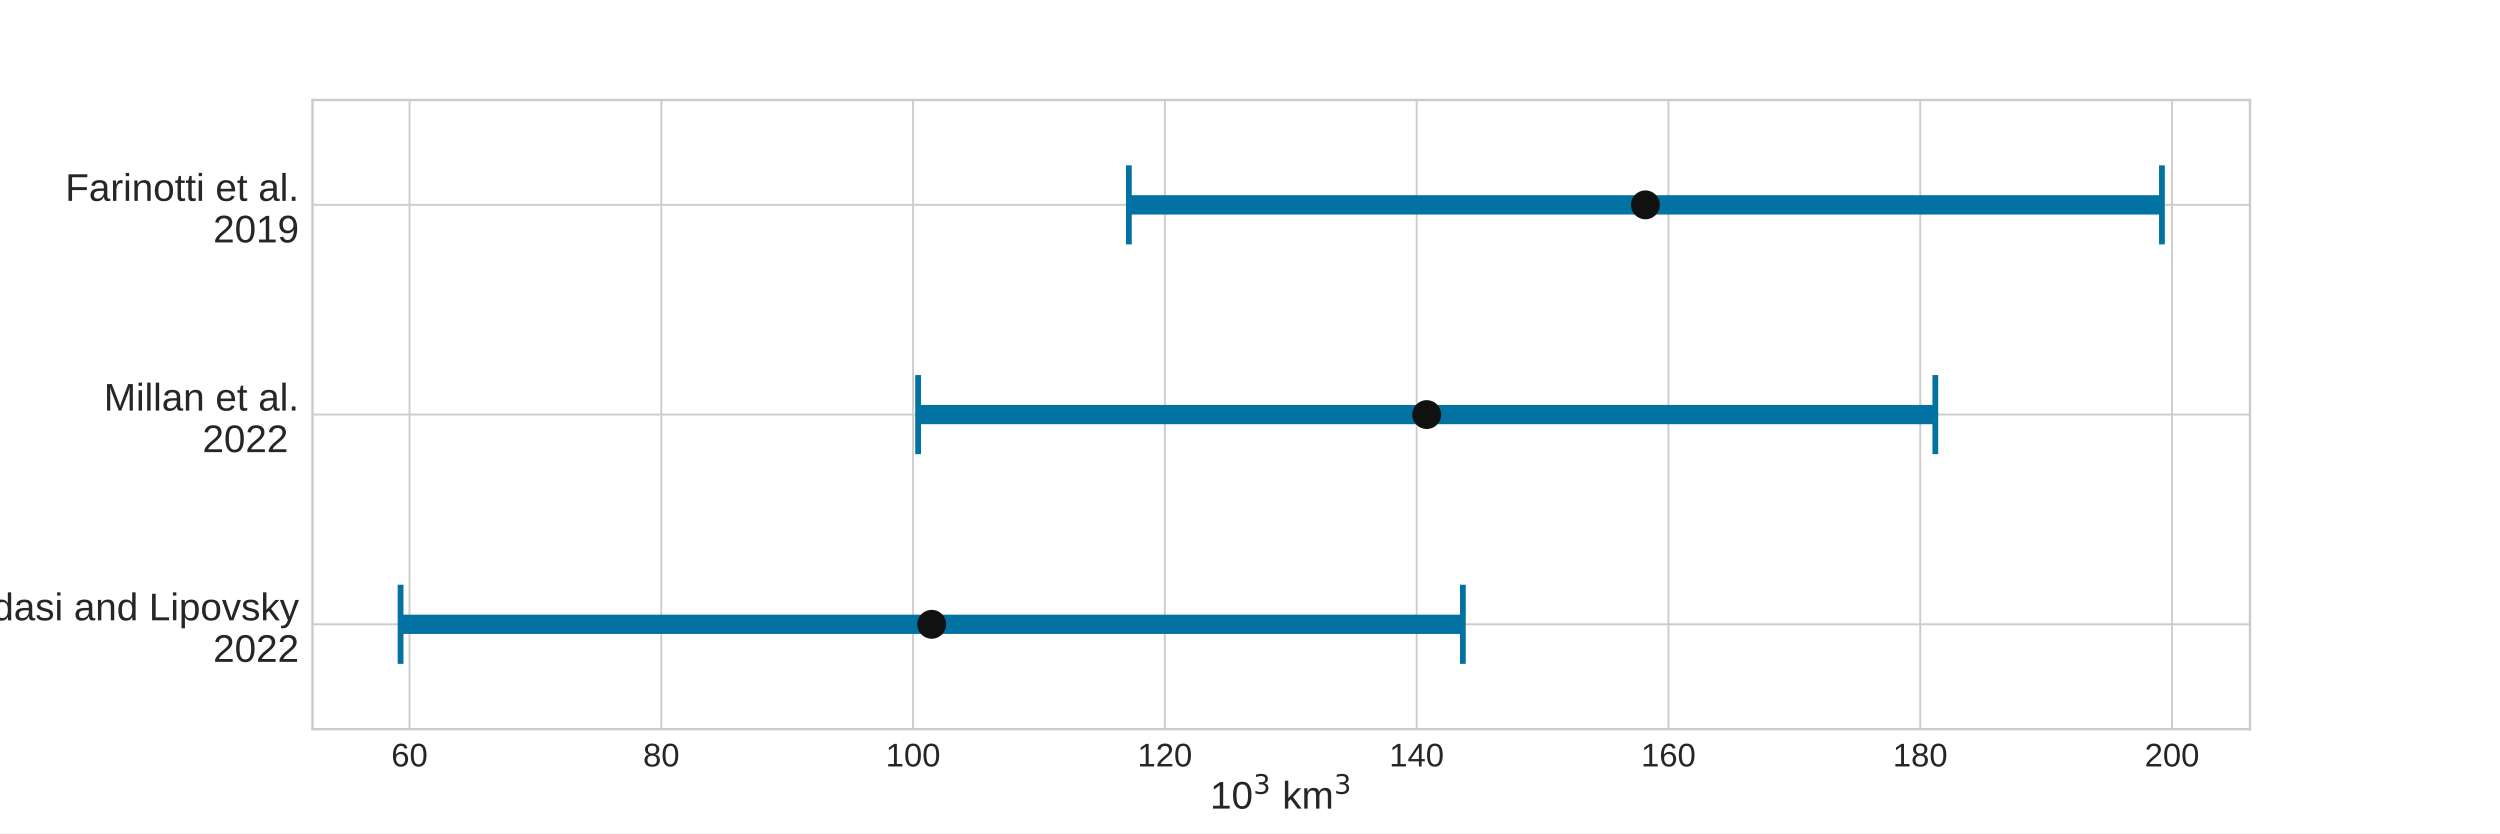
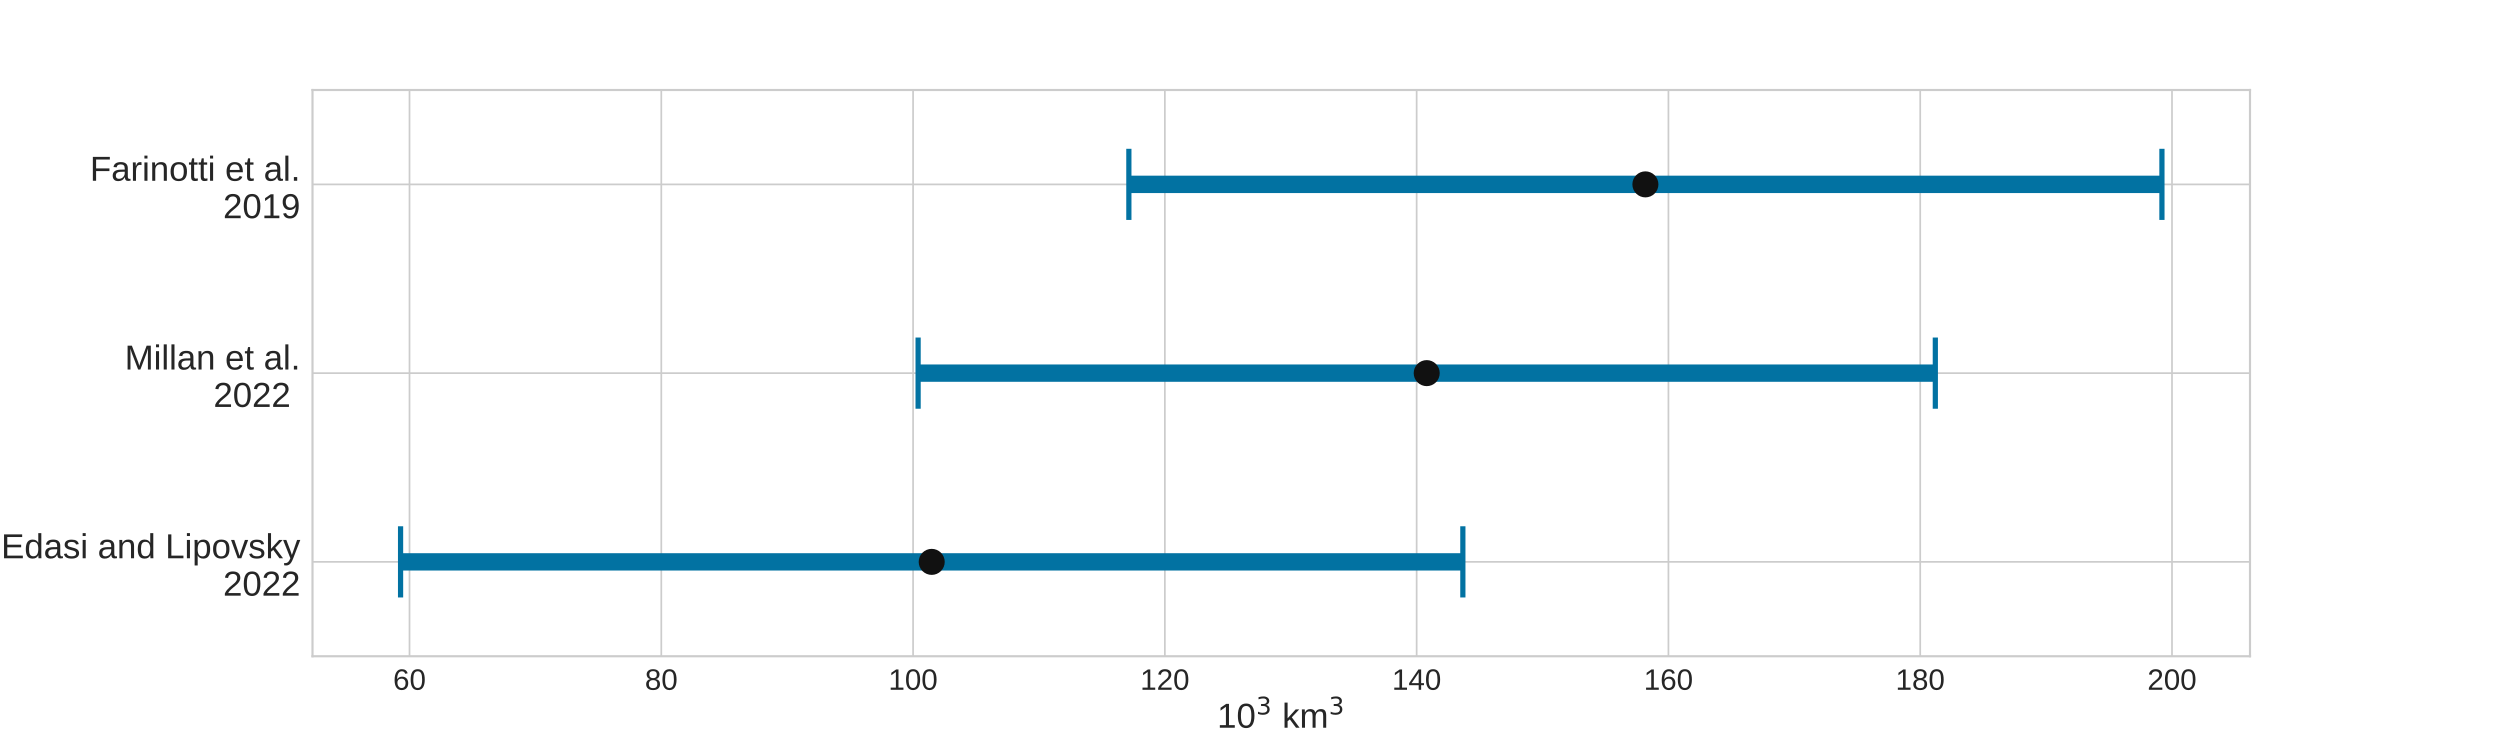
- <svg xmlns="http://www.w3.org/2000/svg" xmlns:xlink="http://www.w3.org/1999/xlink" width="1296pt" height="432pt" viewBox="0 0 1296 432" version="1.1">
+ <svg xmlns="http://www.w3.org/2000/svg" xmlns:xlink="http://www.w3.org/1999/xlink" width="1440pt" height="432pt" viewBox="0 0 1440 432" version="1.1">
  <defs>
    <style type="text/css">*{stroke-linejoin: round; stroke-linecap: butt}</style>
  </defs>
  <g id="figure_1">
    <g id="patch_1">
-       <path d="M 0 432  L 1296 432  L 1296 0  L 0 0  z " style="fill: #ffffff" />
+       <path d="M 0 432  L 1440 432  L 1440 0  L 0 0  z " style="fill: #ffffff" />
    </g>
    <g id="axes_1">
      <g id="patch_2">
-         <path d="M 162 378  L 1166.4 378  L 1166.4 51.84  L 162 51.84  z " style="fill: #ffffff" />
+         <path d="M 180 378  L 1296 378  L 1296 51.84  L 180 51.84  z " style="fill: #ffffff" />
      </g>
      <g id="matplotlib.axis_1">
        <g id="xtick_1">
          <g id="line2d_1">
-             <path d="M 212.288 378  L 212.288 51.84  " clip-path="url(#pfb6edce434)" style="fill: none; stroke: #cccccc; stroke-linecap: round" />
+             <path d="M 235.876 378  L 235.876 51.84  " clip-path="url(#p23a6b454d6)" style="fill: none; stroke: #cccccc; stroke-linecap: round" />
          </g>
          <g id="line2d_2" />
          <g id="text_1">
-             <g style="fill: #262626" transform="translate(202.8346 397.3197)scale(0.17 -0.17)">
+             <g style="fill: #262626" transform="translate(226.4222 397.3197)scale(0.17 -0.17)">
              <defs>
                <path id="LiberationSans-36" d="M 3278 1441  Q 3278 744 2900 340  Q 2522 -63 1856 -63  Q 1113 -63 719 490  Q 325 1044 325 2100  Q 325 3244 734 3856  Q 1144 4469 1900 4469  Q 2897 4469 3156 3572  L 2619 3475  Q 2453 4013 1894 4013  Q 1413 4013 1148 3564  Q 884 3116 884 2266  Q 1038 2550 1316 2698  Q 1594 2847 1953 2847  Q 2563 2847 2920 2465  Q 3278 2084 3278 1441  z M 2706 1416  Q 2706 1894 2472 2153  Q 2238 2413 1819 2413  Q 1425 2413 1183 2183  Q 941 1953 941 1550  Q 941 1041 1192 716  Q 1444 391 1838 391  Q 2244 391 2475 664  Q 2706 938 2706 1416  z " transform="scale(0.015625)" />
                <path id="LiberationSans-30" d="M 3309 2203  Q 3309 1100 2920 518  Q 2531 -63 1772 -63  Q 1013 -63 631 515  Q 250 1094 250 2203  Q 250 3338 620 3903  Q 991 4469 1791 4469  Q 2569 4469 2939 3897  Q 3309 3325 3309 2203  z M 2738 2203  Q 2738 3156 2517 3584  Q 2297 4013 1791 4013  Q 1272 4013 1045 3591  Q 819 3169 819 2203  Q 819 1266 1048 831  Q 1278 397 1778 397  Q 2275 397 2506 840  Q 2738 1284 2738 2203  z " transform="scale(0.015625)" />
              </defs>
              <use xlink:href="#LiberationSans-36" />
              <use xlink:href="#LiberationSans-30" x="55.615" />
            </g>
          </g>
        </g>
        <g id="xtick_2">
          <g id="line2d_3">
-             <path d="M 342.814 378  L 342.814 51.84  " clip-path="url(#pfb6edce434)" style="fill: none; stroke: #cccccc; stroke-linecap: round" />
+             <path d="M 380.904 378  L 380.904 51.84  " clip-path="url(#p23a6b454d6)" style="fill: none; stroke: #cccccc; stroke-linecap: round" />
          </g>
          <g id="line2d_4" />
          <g id="text_2">
-             <g style="fill: #262626" transform="translate(333.3601 397.3197)scale(0.17 -0.17)">
+             <g style="fill: #262626" transform="translate(371.4505 397.3197)scale(0.17 -0.17)">
              <defs>
                <path id="LiberationSans-38" d="M 3281 1228  Q 3281 619 2893 278  Q 2506 -63 1781 -63  Q 1075 -63 676 271  Q 278 606 278 1222  Q 278 1653 525 1947  Q 772 2241 1156 2303  L 1156 2316  Q 797 2400 589 2681  Q 381 2963 381 3341  Q 381 3844 757 4156  Q 1134 4469 1769 4469  Q 2419 4469 2795 4162  Q 3172 3856 3172 3334  Q 3172 2956 2962 2675  Q 2753 2394 2391 2322  L 2391 2309  Q 2813 2241 3047 1952  Q 3281 1663 3281 1228  z M 2588 3303  Q 2588 4050 1769 4050  Q 1372 4050 1164 3862  Q 956 3675 956 3303  Q 956 2925 1170 2726  Q 1384 2528 1775 2528  Q 2172 2528 2380 2711  Q 2588 2894 2588 3303  z M 2697 1281  Q 2697 1691 2453 1898  Q 2209 2106 1769 2106  Q 1341 2106 1100 1882  Q 859 1659 859 1269  Q 859 359 1788 359  Q 2247 359 2472 579  Q 2697 800 2697 1281  z " transform="scale(0.015625)" />
              </defs>
              <use xlink:href="#LiberationSans-38" />
              <use xlink:href="#LiberationSans-30" x="55.615" />
            </g>
          </g>
        </g>
        <g id="xtick_3">
          <g id="line2d_5">
-             <path d="M 473.339 378  L 473.339 51.84  " clip-path="url(#pfb6edce434)" style="fill: none; stroke: #cccccc; stroke-linecap: round" />
+             <path d="M 525.932 378  L 525.932 51.84  " clip-path="url(#p23a6b454d6)" style="fill: none; stroke: #cccccc; stroke-linecap: round" />
          </g>
          <g id="line2d_6" />
          <g id="text_3">
-             <g style="fill: #262626" transform="translate(459.1587 397.3197)scale(0.17 -0.17)">
+             <g style="fill: #262626" transform="translate(511.752 397.3197)scale(0.17 -0.17)">
              <defs>
                <path id="LiberationSans-31" d="M 488 0  L 488 478  L 1609 478  L 1609 3866  L 616 3156  L 616 3688  L 1656 4403  L 2175 4403  L 2175 478  L 3247 478  L 3247 0  L 488 0  z " transform="scale(0.015625)" />
              </defs>
              <use xlink:href="#LiberationSans-31" />
              <use xlink:href="#LiberationSans-30" x="55.615" />
              <use xlink:href="#LiberationSans-30" x="111.23" />
            </g>
          </g>
        </g>
        <g id="xtick_4">
          <g id="line2d_7">
-             <path d="M 603.865 378  L 603.865 51.84  " clip-path="url(#pfb6edce434)" style="fill: none; stroke: #cccccc; stroke-linecap: round" />
+             <path d="M 670.961 378  L 670.961 51.84  " clip-path="url(#p23a6b454d6)" style="fill: none; stroke: #cccccc; stroke-linecap: round" />
          </g>
          <g id="line2d_8" />
          <g id="text_4">
-             <g style="fill: #262626" transform="translate(589.6842 397.3197)scale(0.17 -0.17)">
+             <g style="fill: #262626" transform="translate(656.7803 397.3197)scale(0.17 -0.17)">
              <defs>
                <path id="LiberationSans-32" d="M 322 0  L 322 397  Q 481 763 711 1042  Q 941 1322 1194 1548  Q 1447 1775 1695 1969  Q 1944 2163 2144 2356  Q 2344 2550 2467 2762  Q 2591 2975 2591 3244  Q 2591 3606 2378 3806  Q 2166 4006 1788 4006  Q 1428 4006 1195 3811  Q 963 3616 922 3263  L 347 3316  Q 409 3844 795 4156  Q 1181 4469 1788 4469  Q 2453 4469 2811 4155  Q 3169 3841 3169 3263  Q 3169 3006 3051 2753  Q 2934 2500 2703 2247  Q 2472 1994 1819 1463  Q 1459 1169 1246 933  Q 1034 697 941 478  L 3238 478  L 3238 0  L 322 0  z " transform="scale(0.015625)" />
              </defs>
              <use xlink:href="#LiberationSans-31" />
              <use xlink:href="#LiberationSans-32" x="55.615" />
              <use xlink:href="#LiberationSans-30" x="111.23" />
            </g>
          </g>
        </g>
        <g id="xtick_5">
          <g id="line2d_9">
-             <path d="M 734.39 378  L 734.39 51.84  " clip-path="url(#pfb6edce434)" style="fill: none; stroke: #cccccc; stroke-linecap: round" />
+             <path d="M 815.989 378  L 815.989 51.84  " clip-path="url(#p23a6b454d6)" style="fill: none; stroke: #cccccc; stroke-linecap: round" />
          </g>
          <g id="line2d_10" />
          <g id="text_5">
-             <g style="fill: #262626" transform="translate(720.2097 397.3197)scale(0.17 -0.17)">
+             <g style="fill: #262626" transform="translate(801.8086 397.3197)scale(0.17 -0.17)">
              <defs>
                <path id="LiberationSans-34" d="M 2753 997  L 2753 0  L 2222 0  L 2222 997  L 147 997  L 147 1434  L 2163 4403  L 2753 4403  L 2753 1441  L 3372 1441  L 3372 997  L 2753 997  z M 2222 3769  Q 2216 3750 2134 3603  Q 2053 3456 2013 3397  L 884 1734  L 716 1503  L 666 1441  L 2222 1441  L 2222 3769  z " transform="scale(0.015625)" />
              </defs>
              <use xlink:href="#LiberationSans-31" />
              <use xlink:href="#LiberationSans-34" x="55.615" />
              <use xlink:href="#LiberationSans-30" x="111.23" />
            </g>
          </g>
        </g>
        <g id="xtick_6">
          <g id="line2d_11">
-             <path d="M 864.916 378  L 864.916 51.84  " clip-path="url(#pfb6edce434)" style="fill: none; stroke: #cccccc; stroke-linecap: round" />
+             <path d="M 961.017 378  L 961.017 51.84  " clip-path="url(#p23a6b454d6)" style="fill: none; stroke: #cccccc; stroke-linecap: round" />
          </g>
          <g id="line2d_12" />
          <g id="text_6">
-             <g style="fill: #262626" transform="translate(850.7351 397.3197)scale(0.17 -0.17)">
+             <g style="fill: #262626" transform="translate(946.8369 397.3197)scale(0.17 -0.17)">
              <use xlink:href="#LiberationSans-31" />
              <use xlink:href="#LiberationSans-36" x="55.615" />
              <use xlink:href="#LiberationSans-30" x="111.23" />
            </g>
          </g>
        </g>
        <g id="xtick_7">
          <g id="line2d_13">
-             <path d="M 995.441 378  L 995.441 51.84  " clip-path="url(#pfb6edce434)" style="fill: none; stroke: #cccccc; stroke-linecap: round" />
+             <path d="M 1106.046 378  L 1106.046 51.84  " clip-path="url(#p23a6b454d6)" style="fill: none; stroke: #cccccc; stroke-linecap: round" />
          </g>
          <g id="line2d_14" />
          <g id="text_7">
-             <g style="fill: #262626" transform="translate(981.2606 397.3197)scale(0.17 -0.17)">
+             <g style="fill: #262626" transform="translate(1091.865 397.3197)scale(0.17 -0.17)">
              <use xlink:href="#LiberationSans-31" />
              <use xlink:href="#LiberationSans-38" x="55.615" />
              <use xlink:href="#LiberationSans-30" x="111.23" />
            </g>
          </g>
        </g>
        <g id="xtick_8">
          <g id="line2d_15">
-             <path d="M 1125.966 378  L 1125.966 51.84  " clip-path="url(#pfb6edce434)" style="fill: none; stroke: #cccccc; stroke-linecap: round" />
+             <path d="M 1251.074 378  L 1251.074 51.84  " clip-path="url(#p23a6b454d6)" style="fill: none; stroke: #cccccc; stroke-linecap: round" />
          </g>
          <g id="line2d_16" />
          <g id="text_8">
-             <g style="fill: #262626" transform="translate(1111.786 397.3197)scale(0.17 -0.17)">
+             <g style="fill: #262626" transform="translate(1236.893 397.3197)scale(0.17 -0.17)">
              <use xlink:href="#LiberationSans-32" />
              <use xlink:href="#LiberationSans-30" x="55.615" />
              <use xlink:href="#LiberationSans-30" x="111.23" />
            </g>
          </g>
        </g>
        <g id="text_9">
-           <g style="fill: #262626" transform="translate(627.3 419.3409)scale(0.2 -0.2)">
+           <g style="fill: #262626" transform="translate(701.1 419.3409)scale(0.2 -0.2)">
            <defs>
              <path id="DejaVuSans-33" d="M 2597 2516  Q 3050 2419 3304 2112  Q 3559 1806 3559 1356  Q 3559 666 3084 287  Q 2609 -91 1734 -91  Q 1441 -91 1130 -33  Q 819 25 488 141  L 488 750  Q 750 597 1062 519  Q 1375 441 1716 441  Q 2309 441 2620 675  Q 2931 909 2931 1356  Q 2931 1769 2642 2001  Q 2353 2234 1838 2234  L 1294 2234  L 1294 2753  L 1863 2753  Q 2328 2753 2575 2939  Q 2822 3125 2822 3475  Q 2822 3834 2567 4026  Q 2313 4219 1838 4219  Q 1578 4219 1281 4162  Q 984 4106 628 3988  L 628 4550  Q 988 4650 1302 4700  Q 1616 4750 1894 4750  Q 2613 4750 3031 4423  Q 3450 4097 3450 3541  Q 3450 3153 3228 2886  Q 3006 2619 2597 2516  z " transform="scale(0.015625)" />
              <path id="LiberationSans-20" transform="scale(0.015625)" />
              <path id="LiberationSans-6b" d="M 2550 0  L 1406 1544  L 994 1203  L 994 0  L 431 0  L 431 4638  L 994 4638  L 994 1741  L 2478 3381  L 3138 3381  L 1766 1928  L 3209 0  L 2550 0  z " transform="scale(0.015625)" />
              <path id="LiberationSans-6d" d="M 2400 0  L 2400 2144  Q 2400 2634 2265 2821  Q 2131 3009 1781 3009  Q 1422 3009 1212 2734  Q 1003 2459 1003 1959  L 1003 0  L 444 0  L 444 2659  Q 444 3250 425 3381  L 956 3381  Q 959 3366 962 3297  Q 966 3228 970 3139  Q 975 3050 981 2803  L 991 2803  Q 1172 3163 1406 3303  Q 1641 3444 1978 3444  Q 2363 3444 2586 3291  Q 2809 3138 2897 2803  L 2906 2803  Q 3081 3144 3329 3294  Q 3578 3444 3931 3444  Q 4444 3444 4676 3166  Q 4909 2888 4909 2253  L 4909 0  L 4353 0  L 4353 2144  Q 4353 2634 4218 2821  Q 4084 3009 3734 3009  Q 3366 3009 3161 2736  Q 2956 2463 2956 1959  L 2956 0  L 2400 0  z " transform="scale(0.015625)" />
            </defs>
            <use xlink:href="#LiberationSans-31" transform="translate(0 0.765625)" />
            <use xlink:href="#LiberationSans-30" transform="translate(55.61523 0.765625)" />
            <use xlink:href="#DejaVuSans-33" transform="translate(112.1875 39.04688)scale(0.7)" />
            <use xlink:href="#LiberationSans-20" transform="translate(159.458 0.765625)" />
            <use xlink:href="#LiberationSans-6b" transform="translate(187.2412 0.765625)" />
            <use xlink:href="#LiberationSans-6d" transform="translate(237.2412 0.765625)" />
            <use xlink:href="#DejaVuSans-33" transform="translate(321.499 39.04688)scale(0.7)" />
          </g>
        </g>
      </g>
      <g id="matplotlib.axis_2">
        <g id="ytick_1">
          <g id="line2d_17">
-             <path d="M 162 323.64  L 1166.4 323.64  " clip-path="url(#pfb6edce434)" style="fill: none; stroke: #cccccc; stroke-linecap: round" />
+             <path d="M 180 323.64  L 1296 323.64  " clip-path="url(#p23a6b454d6)" style="fill: none; stroke: #cccccc; stroke-linecap: round" />
          </g>
          <g id="line2d_18" />
          <g id="text_10">
-             <g style="fill: #262626" transform="translate(-17.31563 321.565)scale(0.2 -0.2)">
+             <g style="fill: #262626" transform="translate(0.684375 321.565)scale(0.2 -0.2)">
              <defs>
                <path id="LiberationSans-45" d="M 525 0  L 525 4403  L 3866 4403  L 3866 3916  L 1122 3916  L 1122 2503  L 3678 2503  L 3678 2022  L 1122 2022  L 1122 488  L 3994 488  L 3994 0  L 525 0  z " transform="scale(0.015625)" />
                <path id="LiberationSans-64" d="M 2566 544  Q 2409 219 2151 78  Q 1894 -63 1513 -63  Q 872 -63 570 368  Q 269 800 269 1675  Q 269 3444 1513 3444  Q 1897 3444 2153 3303  Q 2409 3163 2566 2856  L 2572 2856  L 2566 3234  L 2566 4638  L 3128 4638  L 3128 697  Q 3128 169 3147 0  L 2609 0  Q 2600 50 2589 231  Q 2578 413 2578 544  L 2566 544  z M 859 1694  Q 859 984 1046 678  Q 1234 372 1656 372  Q 2134 372 2350 703  Q 2566 1034 2566 1731  Q 2566 2403 2350 2715  Q 2134 3028 1663 3028  Q 1238 3028 1048 2714  Q 859 2400 859 1694  z " transform="scale(0.015625)" />
                <path id="LiberationSans-61" d="M 1294 -63  Q 784 -63 528 206  Q 272 475 272 944  Q 272 1469 617 1750  Q 963 2031 1731 2050  L 2491 2063  L 2491 2247  Q 2491 2659 2316 2837  Q 2141 3016 1766 3016  Q 1388 3016 1216 2887  Q 1044 2759 1009 2478  L 422 2531  Q 566 3444 1778 3444  Q 2416 3444 2737 3151  Q 3059 2859 3059 2306  L 3059 850  Q 3059 600 3125 473  Q 3191 347 3375 347  Q 3456 347 3559 369  L 3559 19  Q 3347 -31 3125 -31  Q 2813 -31 2670 133  Q 2528 297 2509 647  L 2491 647  Q 2275 259 1989 98  Q 1703 -63 1294 -63  z M 1422 359  Q 1731 359 1972 500  Q 2213 641 2352 886  Q 2491 1131 2491 1391  L 2491 1669  L 1875 1656  Q 1478 1650 1273 1575  Q 1069 1500 959 1344  Q 850 1188 850 934  Q 850 659 998 509  Q 1147 359 1422 359  z " transform="scale(0.015625)" />
                <path id="LiberationSans-73" d="M 2969 934  Q 2969 456 2608 196  Q 2247 -63 1597 -63  Q 966 -63 623 145  Q 281 353 178 794  L 675 891  Q 747 619 972 492  Q 1197 366 1597 366  Q 2025 366 2223 497  Q 2422 628 2422 891  Q 2422 1091 2284 1216  Q 2147 1341 1841 1422  L 1438 1528  Q 953 1653 748 1773  Q 544 1894 428 2066  Q 313 2238 313 2488  Q 313 2950 642 3192  Q 972 3434 1603 3434  Q 2163 3434 2492 3237  Q 2822 3041 2909 2606  L 2403 2544  Q 2356 2769 2151 2889  Q 1947 3009 1603 3009  Q 1222 3009 1040 2893  Q 859 2778 859 2544  Q 859 2400 934 2306  Q 1009 2213 1156 2147  Q 1303 2081 1775 1966  Q 2222 1853 2419 1758  Q 2616 1663 2730 1547  Q 2844 1431 2906 1279  Q 2969 1128 2969 934  z " transform="scale(0.015625)" />
                <path id="LiberationSans-69" d="M 428 4100  L 428 4638  L 991 4638  L 991 4100  L 428 4100  z M 428 0  L 428 3381  L 991 3381  L 991 0  L 428 0  z " transform="scale(0.015625)" />
                <path id="LiberationSans-6e" d="M 2578 0  L 2578 2144  Q 2578 2478 2512 2662  Q 2447 2847 2303 2928  Q 2159 3009 1881 3009  Q 1475 3009 1240 2731  Q 1006 2453 1006 1959  L 1006 0  L 444 0  L 444 2659  Q 444 3250 425 3381  L 956 3381  Q 959 3366 962 3297  Q 966 3228 970 3139  Q 975 3050 981 2803  L 991 2803  Q 1184 3153 1439 3298  Q 1694 3444 2072 3444  Q 2628 3444 2886 3167  Q 3144 2891 3144 2253  L 3144 0  L 2578 0  z " transform="scale(0.015625)" />
                <path id="LiberationSans-4c" d="M 525 0  L 525 4403  L 1122 4403  L 1122 488  L 3347 488  L 3347 0  L 525 0  z " transform="scale(0.015625)" />
                <path id="LiberationSans-70" d="M 3291 1706  Q 3291 -63 2047 -63  Q 1266 -63 997 525  L 981 525  Q 994 500 994 -6  L 994 -1328  L 431 -1328  L 431 2691  Q 431 3213 413 3381  L 956 3381  Q 959 3369 965 3292  Q 972 3216 980 3056  Q 988 2897 988 2838  L 1000 2838  Q 1150 3150 1397 3295  Q 1644 3441 2047 3441  Q 2672 3441 2981 3022  Q 3291 2603 3291 1706  z M 2700 1694  Q 2700 2400 2509 2703  Q 2319 3006 1903 3006  Q 1569 3006 1380 2865  Q 1191 2725 1092 2426  Q 994 2128 994 1650  Q 994 984 1206 668  Q 1419 353 1897 353  Q 2316 353 2508 661  Q 2700 969 2700 1694  z " transform="scale(0.015625)" />
                <path id="LiberationSans-6f" d="M 3291 1694  Q 3291 806 2900 371  Q 2509 -63 1766 -63  Q 1025 -63 647 389  Q 269 841 269 1694  Q 269 3444 1784 3444  Q 2559 3444 2925 3017  Q 3291 2591 3291 1694  z M 2700 1694  Q 2700 2394 2492 2711  Q 2284 3028 1794 3028  Q 1300 3028 1079 2704  Q 859 2381 859 1694  Q 859 1025 1076 689  Q 1294 353 1759 353  Q 2266 353 2483 678  Q 2700 1003 2700 1694  z " transform="scale(0.015625)" />
                <path id="LiberationSans-76" d="M 1916 0  L 1250 0  L 22 3381  L 622 3381  L 1366 1181  Q 1406 1056 1581 441  L 1691 806  L 1813 1175  L 2581 3381  L 3178 3381  L 1916 0  z " transform="scale(0.015625)" />
                <path id="LiberationSans-79" d="M 597 -1328  Q 366 -1328 209 -1294  L 209 -872  Q 328 -891 472 -891  Q 997 -891 1303 -119  L 1356 16  L 16 3381  L 616 3381  L 1328 1513  Q 1344 1469 1366 1408  Q 1388 1347 1506 1000  Q 1625 653 1634 613  L 1853 1228  L 2594 3381  L 3188 3381  L 1888 0  Q 1678 -541 1497 -805  Q 1316 -1069 1095 -1198  Q 875 -1328 597 -1328  z " transform="scale(0.015625)" />
              </defs>
              <use xlink:href="#LiberationSans-45" />
              <use xlink:href="#LiberationSans-64" x="66.699" />
              <use xlink:href="#LiberationSans-61" x="122.314" />
              <use xlink:href="#LiberationSans-73" x="177.93" />
              <use xlink:href="#LiberationSans-69" x="227.93" />
              <use xlink:href="#LiberationSans-20" x="250.146" />
              <use xlink:href="#LiberationSans-61" x="277.93" />
              <use xlink:href="#LiberationSans-6e" x="333.545" />
              <use xlink:href="#LiberationSans-64" x="389.16" />
              <use xlink:href="#LiberationSans-20" x="444.775" />
              <use xlink:href="#LiberationSans-4c" x="472.559" />
              <use xlink:href="#LiberationSans-69" x="528.174" />
              <use xlink:href="#LiberationSans-70" x="550.391" />
              <use xlink:href="#LiberationSans-6f" x="606.006" />
              <use xlink:href="#LiberationSans-76" x="661.621" />
              <use xlink:href="#LiberationSans-73" x="711.621" />
              <use xlink:href="#LiberationSans-6b" x="761.621" />
              <use xlink:href="#LiberationSans-79" x="811.621" />
            </g>
-             <g style="fill: #262626" transform="translate(110.5125 343.1075)scale(0.2 -0.2)">
+             <g style="fill: #262626" transform="translate(128.5125 343.1075)scale(0.2 -0.2)">
              <use xlink:href="#LiberationSans-32" />
              <use xlink:href="#LiberationSans-30" x="55.615" />
              <use xlink:href="#LiberationSans-32" x="111.23" />
              <use xlink:href="#LiberationSans-32" x="166.846" />
            </g>
          </g>
        </g>
        <g id="ytick_2">
          <g id="line2d_19">
-             <path d="M 162 214.92  L 1166.4 214.92  " clip-path="url(#pfb6edce434)" style="fill: none; stroke: #cccccc; stroke-linecap: round" />
+             <path d="M 180 214.92  L 1296 214.92  " clip-path="url(#p23a6b454d6)" style="fill: none; stroke: #cccccc; stroke-linecap: round" />
          </g>
          <g id="line2d_20" />
          <g id="text_11">
-             <g style="fill: #262626" transform="translate(53.85312 212.845)scale(0.2 -0.2)">
+             <g style="fill: #262626" transform="translate(71.85313 212.845)scale(0.2 -0.2)">
              <defs>
                <path id="LiberationSans-4d" d="M 4269 0  L 4269 2938  Q 4269 3425 4297 3875  Q 4144 3316 4022 3000  L 2884 0  L 2466 0  L 1313 3000  L 1138 3531  L 1034 3875  L 1044 3528  L 1056 2938  L 1056 0  L 525 0  L 525 4403  L 1309 4403  L 2481 1350  Q 2544 1166 2601 955  Q 2659 744 2678 650  Q 2703 775 2783 1029  Q 2863 1284 2891 1350  L 4041 4403  L 4806 4403  L 4806 0  L 4269 0  z " transform="scale(0.015625)" />
                <path id="LiberationSans-6c" d="M 431 0  L 431 4638  L 994 4638  L 994 0  L 431 0  z " transform="scale(0.015625)" />
                <path id="LiberationSans-65" d="M 863 1572  Q 863 991 1103 675  Q 1344 359 1806 359  Q 2172 359 2392 506  Q 2613 653 2691 878  L 3184 738  Q 2881 -63 1806 -63  Q 1056 -63 664 384  Q 272 831 272 1713  Q 272 2550 664 2997  Q 1056 3444 1784 3444  Q 3275 3444 3275 1647  L 3275 1572  L 863 1572  z M 2694 2003  Q 2647 2538 2422 2783  Q 2197 3028 1775 3028  Q 1366 3028 1127 2754  Q 888 2481 869 2003  L 2694 2003  z " transform="scale(0.015625)" />
                <path id="LiberationSans-74" d="M 1731 25  Q 1453 -50 1163 -50  Q 488 -50 488 716  L 488 2972  L 97 2972  L 97 3381  L 509 3381  L 675 4138  L 1050 4138  L 1050 3381  L 1675 3381  L 1675 2972  L 1050 2972  L 1050 838  Q 1050 594 1129 495  Q 1209 397 1406 397  Q 1519 397 1731 441  L 1731 25  z " transform="scale(0.015625)" />
                <path id="LiberationSans-2e" d="M 584 0  L 584 684  L 1194 684  L 1194 0  L 584 0  z " transform="scale(0.015625)" />
              </defs>
              <use xlink:href="#LiberationSans-4d" />
              <use xlink:href="#LiberationSans-69" x="83.301" />
              <use xlink:href="#LiberationSans-6c" x="105.518" />
              <use xlink:href="#LiberationSans-6c" x="127.734" />
              <use xlink:href="#LiberationSans-61" x="149.951" />
              <use xlink:href="#LiberationSans-6e" x="205.566" />
              <use xlink:href="#LiberationSans-20" x="261.182" />
              <use xlink:href="#LiberationSans-65" x="288.965" />
              <use xlink:href="#LiberationSans-74" x="344.58" />
              <use xlink:href="#LiberationSans-20" x="372.363" />
              <use xlink:href="#LiberationSans-61" x="400.146" />
              <use xlink:href="#LiberationSans-6c" x="455.762" />
              <use xlink:href="#LiberationSans-2e" x="477.979" />
            </g>
-             <g style="fill: #262626" transform="translate(104.9562 234.3875)scale(0.2 -0.2)">
+             <g style="fill: #262626" transform="translate(122.9562 234.3875)scale(0.2 -0.2)">
              <use xlink:href="#LiberationSans-32" />
              <use xlink:href="#LiberationSans-30" x="55.615" />
              <use xlink:href="#LiberationSans-32" x="111.23" />
              <use xlink:href="#LiberationSans-32" x="166.846" />
              <use xlink:href="#LiberationSans-20" x="222.461" />
            </g>
          </g>
        </g>
        <g id="ytick_3">
          <g id="line2d_21">
-             <path d="M 162 106.2  L 1166.4 106.2  " clip-path="url(#pfb6edce434)" style="fill: none; stroke: #cccccc; stroke-linecap: round" />
+             <path d="M 180 106.2  L 1296 106.2  " clip-path="url(#p23a6b454d6)" style="fill: none; stroke: #cccccc; stroke-linecap: round" />
          </g>
          <g id="line2d_22" />
          <g id="text_12">
-             <g style="fill: #262626" transform="translate(33.84687 104.125)scale(0.2 -0.2)">
+             <g style="fill: #262626" transform="translate(51.84687 104.125)scale(0.2 -0.2)">
              <defs>
                <path id="LiberationSans-46" d="M 1122 3916  L 1122 2278  L 3578 2278  L 3578 1784  L 1122 1784  L 1122 0  L 525 0  L 525 4403  L 3653 4403  L 3653 3916  L 1122 3916  z " transform="scale(0.015625)" />
                <path id="LiberationSans-72" d="M 444 0  L 444 2594  Q 444 2950 425 3381  L 956 3381  Q 981 2806 981 2691  L 994 2691  Q 1128 3125 1303 3284  Q 1478 3444 1797 3444  Q 1909 3444 2025 3413  L 2025 2897  Q 1913 2928 1725 2928  Q 1375 2928 1190 2626  Q 1006 2325 1006 1763  L 1006 0  L 444 0  z " transform="scale(0.015625)" />
              </defs>
              <use xlink:href="#LiberationSans-46" />
              <use xlink:href="#LiberationSans-61" x="61.084" />
              <use xlink:href="#LiberationSans-72" x="116.699" />
              <use xlink:href="#LiberationSans-69" x="150" />
              <use xlink:href="#LiberationSans-6e" x="172.217" />
              <use xlink:href="#LiberationSans-6f" x="227.832" />
              <use xlink:href="#LiberationSans-74" x="283.447" />
              <use xlink:href="#LiberationSans-74" x="311.23" />
              <use xlink:href="#LiberationSans-69" x="339.014" />
              <use xlink:href="#LiberationSans-20" x="361.23" />
              <use xlink:href="#LiberationSans-65" x="389.014" />
              <use xlink:href="#LiberationSans-74" x="444.629" />
              <use xlink:href="#LiberationSans-20" x="472.412" />
              <use xlink:href="#LiberationSans-61" x="500.195" />
              <use xlink:href="#LiberationSans-6c" x="555.811" />
              <use xlink:href="#LiberationSans-2e" x="578.027" />
            </g>
-             <g style="fill: #262626" transform="translate(110.5125 125.6675)scale(0.2 -0.2)">
+             <g style="fill: #262626" transform="translate(128.5125 125.6675)scale(0.2 -0.2)">
              <defs>
                <path id="LiberationSans-39" d="M 3256 2291  Q 3256 1156 2842 546  Q 2428 -63 1663 -63  Q 1147 -63 836 154  Q 525 372 391 856  L 928 941  Q 1097 391 1672 391  Q 2156 391 2422 841  Q 2688 1291 2700 2125  Q 2575 1844 2272 1673  Q 1969 1503 1606 1503  Q 1013 1503 656 1909  Q 300 2316 300 2988  Q 300 3678 687 4073  Q 1075 4469 1766 4469  Q 2500 4469 2878 3925  Q 3256 3381 3256 2291  z M 2644 2834  Q 2644 3366 2400 3689  Q 2156 4013 1747 4013  Q 1341 4013 1106 3736  Q 872 3459 872 2988  Q 872 2506 1106 2226  Q 1341 1947 1741 1947  Q 1984 1947 2193 2058  Q 2403 2169 2523 2372  Q 2644 2575 2644 2834  z " transform="scale(0.015625)" />
              </defs>
              <use xlink:href="#LiberationSans-32" />
              <use xlink:href="#LiberationSans-30" x="55.615" />
              <use xlink:href="#LiberationSans-31" x="111.23" />
              <use xlink:href="#LiberationSans-39" x="166.846" />
            </g>
          </g>
        </g>
      </g>
      <g id="LineCollection_1">
-         <path d="M 207.655 323.64  L 758.341 323.64  " clip-path="url(#pfb6edce434)" style="fill: none; stroke: #0272a2; stroke-width: 10" />
-         <path d="M 475.95 214.92  L 1003.273 214.92  " clip-path="url(#pfb6edce434)" style="fill: none; stroke: #0272a2; stroke-width: 10" />
-         <path d="M 585.199 106.2  L 1120.745 106.2  " clip-path="url(#pfb6edce434)" style="fill: none; stroke: #0272a2; stroke-width: 10" />
+         <path d="M 230.727 323.64  L 842.602 323.64  " clip-path="url(#p23a6b454d6)" style="fill: none; stroke: #0272a2; stroke-width: 10" />
+         <path d="M 528.833 214.92  L 1114.747 214.92  " clip-path="url(#p23a6b454d6)" style="fill: none; stroke: #0272a2; stroke-width: 10" />
+         <path d="M 650.222 106.2  L 1245.273 106.2  " clip-path="url(#p23a6b454d6)" style="fill: none; stroke: #0272a2; stroke-width: 10" />
      </g>
      <g id="line2d_23">
        <defs>
-           <path id="m6cd6d0552f" d="M 0 20.5  L 0 -20.5  " style="stroke: #0272a2; stroke-width: 3" />
+           <path id="m12022e3c8d" d="M 0 20.5  L 0 -20.5  " style="stroke: #0272a2; stroke-width: 3" />
        </defs>
-         <g clip-path="url(#pfb6edce434)">
-           <use xlink:href="#m6cd6d0552f" x="207.655" y="323.64" style="fill: #0272a2; stroke: #0272a2; stroke-width: 3" />
-           <use xlink:href="#m6cd6d0552f" x="475.95" y="214.92" style="fill: #0272a2; stroke: #0272a2; stroke-width: 3" />
-           <use xlink:href="#m6cd6d0552f" x="585.199" y="106.2" style="fill: #0272a2; stroke: #0272a2; stroke-width: 3" />
+         <g clip-path="url(#p23a6b454d6)">
+           <use xlink:href="#m12022e3c8d" x="230.727" y="323.64" style="fill: #0272a2; stroke: #0272a2; stroke-width: 3" />
+           <use xlink:href="#m12022e3c8d" x="528.833" y="214.92" style="fill: #0272a2; stroke: #0272a2; stroke-width: 3" />
+           <use xlink:href="#m12022e3c8d" x="650.222" y="106.2" style="fill: #0272a2; stroke: #0272a2; stroke-width: 3" />
        </g>
      </g>
      <g id="line2d_24">
-         <g clip-path="url(#pfb6edce434)">
-           <use xlink:href="#m6cd6d0552f" x="758.341" y="323.64" style="fill: #0272a2; stroke: #0272a2; stroke-width: 3" />
-           <use xlink:href="#m6cd6d0552f" x="1003.273" y="214.92" style="fill: #0272a2; stroke: #0272a2; stroke-width: 3" />
-           <use xlink:href="#m6cd6d0552f" x="1120.745" y="106.2" style="fill: #0272a2; stroke: #0272a2; stroke-width: 3" />
+         <g clip-path="url(#p23a6b454d6)">
+           <use xlink:href="#m12022e3c8d" x="842.602" y="323.64" style="fill: #0272a2; stroke: #0272a2; stroke-width: 3" />
+           <use xlink:href="#m12022e3c8d" x="1114.747" y="214.92" style="fill: #0272a2; stroke: #0272a2; stroke-width: 3" />
+           <use xlink:href="#m12022e3c8d" x="1245.273" y="106.2" style="fill: #0272a2; stroke: #0272a2; stroke-width: 3" />
        </g>
      </g>
      <g id="line2d_25">
        <defs>
-           <path id="m84a618c4c6" d="M 0 7.5  C 1.989 7.5 3.897 6.71 5.303 5.303  C 6.71 3.897 7.5 1.989 7.5 0  C 7.5 -1.989 6.71 -3.897 5.303 -5.303  C 3.897 -6.71 1.989 -7.5 0 -7.5  C -1.989 -7.5 -3.897 -6.71 -5.303 -5.303  C -6.71 -3.897 -7.5 -1.989 -7.5 0  C -7.5 1.989 -6.71 3.897 -5.303 5.303  C -3.897 6.71 -1.989 7.5 0 7.5  z " />
+           <path id="m9755dfce44" d="M 0 7.5  C 1.989 7.5 3.897 6.71 5.303 5.303  C 6.71 3.897 7.5 1.989 7.5 0  C 7.5 -1.989 6.71 -3.897 5.303 -5.303  C 3.897 -6.71 1.989 -7.5 0 -7.5  C -1.989 -7.5 -3.897 -6.71 -5.303 -5.303  C -6.71 -3.897 -7.5 -1.989 -7.5 0  C -7.5 1.989 -6.71 3.897 -5.303 5.303  C -3.897 6.71 -1.989 7.5 0 7.5  z " />
        </defs>
-         <g clip-path="url(#pfb6edce434)">
-           <use xlink:href="#m84a618c4c6" x="482.998" y="323.64" style="fill: #111111" />
-           <use xlink:href="#m84a618c4c6" x="739.611" y="214.92" style="fill: #111111" />
-           <use xlink:href="#m84a618c4c6" x="852.972" y="106.2" style="fill: #111111" />
+         <g clip-path="url(#p23a6b454d6)">
+           <use xlink:href="#m9755dfce44" x="536.664" y="323.64" style="fill: #111111" />
+           <use xlink:href="#m9755dfce44" x="821.79" y="214.92" style="fill: #111111" />
+           <use xlink:href="#m9755dfce44" x="947.747" y="106.2" style="fill: #111111" />
        </g>
      </g>
      <g id="patch_3">
-         <path d="M 162 378  L 162 51.84  " style="fill: none; stroke: #cccccc; stroke-width: 1.25; stroke-linejoin: miter; stroke-linecap: square" />
+         <path d="M 180 378  L 180 51.84  " style="fill: none; stroke: #cccccc; stroke-width: 1.25; stroke-linejoin: miter; stroke-linecap: square" />
      </g>
      <g id="patch_4">
-         <path d="M 1166.4 378  L 1166.4 51.84  " style="fill: none; stroke: #cccccc; stroke-width: 1.25; stroke-linejoin: miter; stroke-linecap: square" />
+         <path d="M 1296 378  L 1296 51.84  " style="fill: none; stroke: #cccccc; stroke-width: 1.25; stroke-linejoin: miter; stroke-linecap: square" />
      </g>
      <g id="patch_5">
-         <path d="M 162 378  L 1166.4 378  " style="fill: none; stroke: #cccccc; stroke-width: 1.25; stroke-linejoin: miter; stroke-linecap: square" />
+         <path d="M 180 378  L 1296 378  " style="fill: none; stroke: #cccccc; stroke-width: 1.25; stroke-linejoin: miter; stroke-linecap: square" />
      </g>
      <g id="patch_6">
-         <path d="M 162 51.84  L 1166.4 51.84  " style="fill: none; stroke: #cccccc; stroke-width: 1.25; stroke-linejoin: miter; stroke-linecap: square" />
+         <path d="M 180 51.84  L 1296 51.84  " style="fill: none; stroke: #cccccc; stroke-width: 1.25; stroke-linejoin: miter; stroke-linecap: square" />
      </g>
    </g>
  </g>
  <defs>
-     <clipPath id="pfb6edce434">
-       <rect x="162" y="51.84" width="1004.4" height="326.16" />
+     <clipPath id="p23a6b454d6">
+       <rect x="180" y="51.84" width="1116" height="326.16" />
    </clipPath>
  </defs>
</svg>
